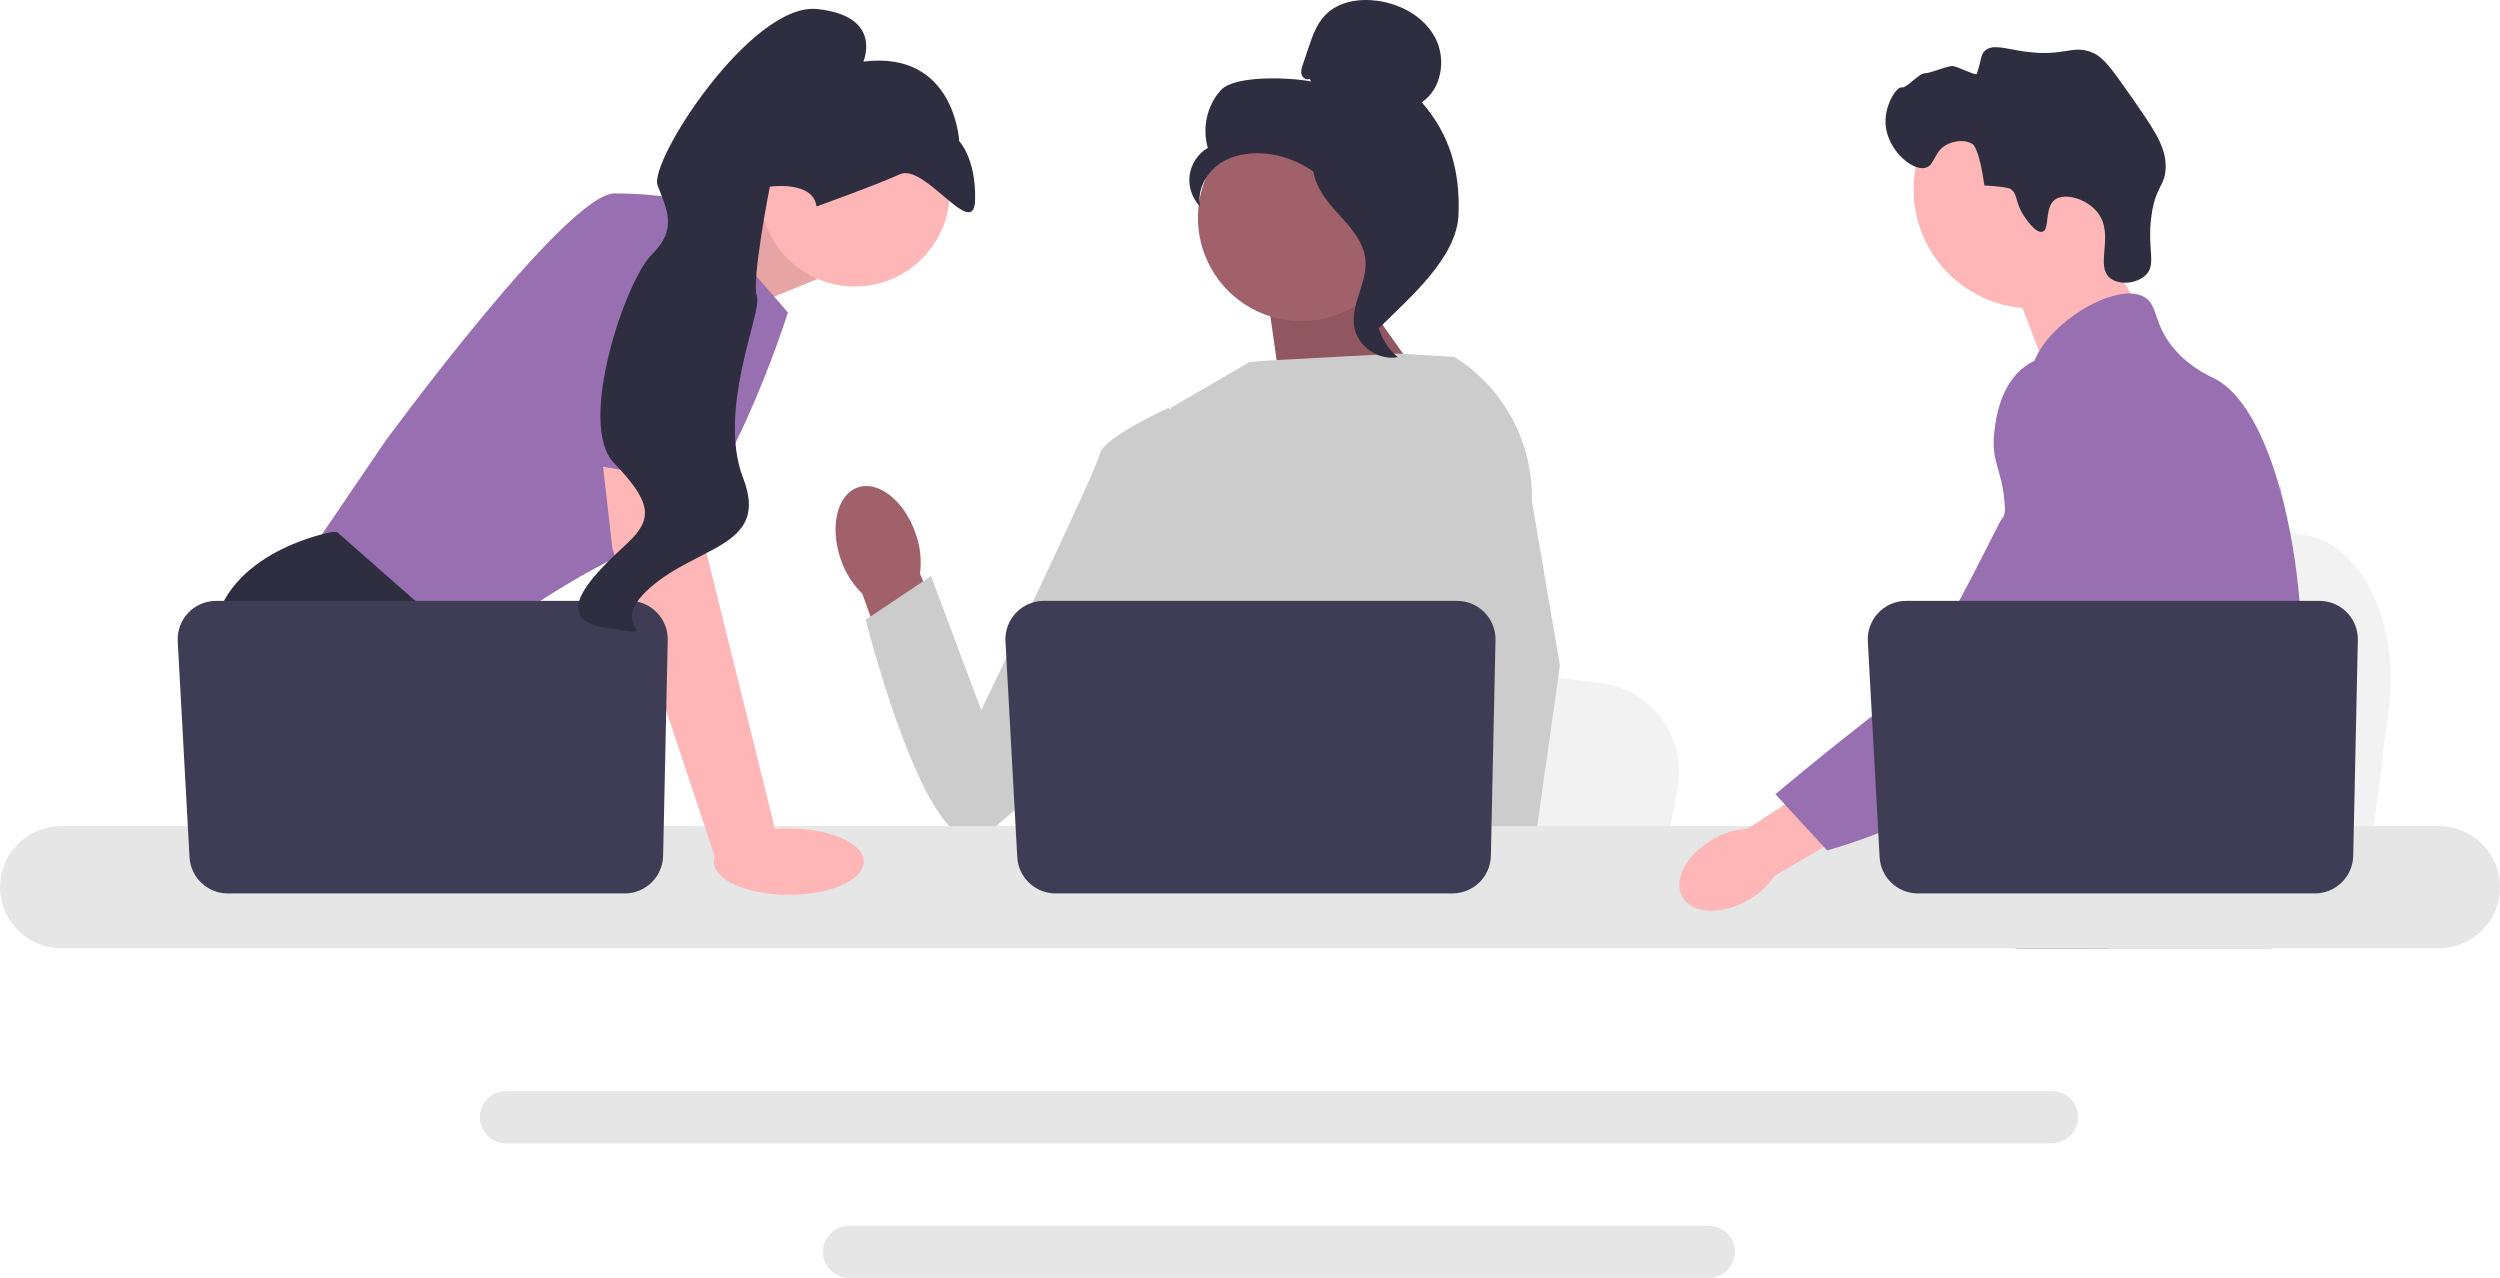
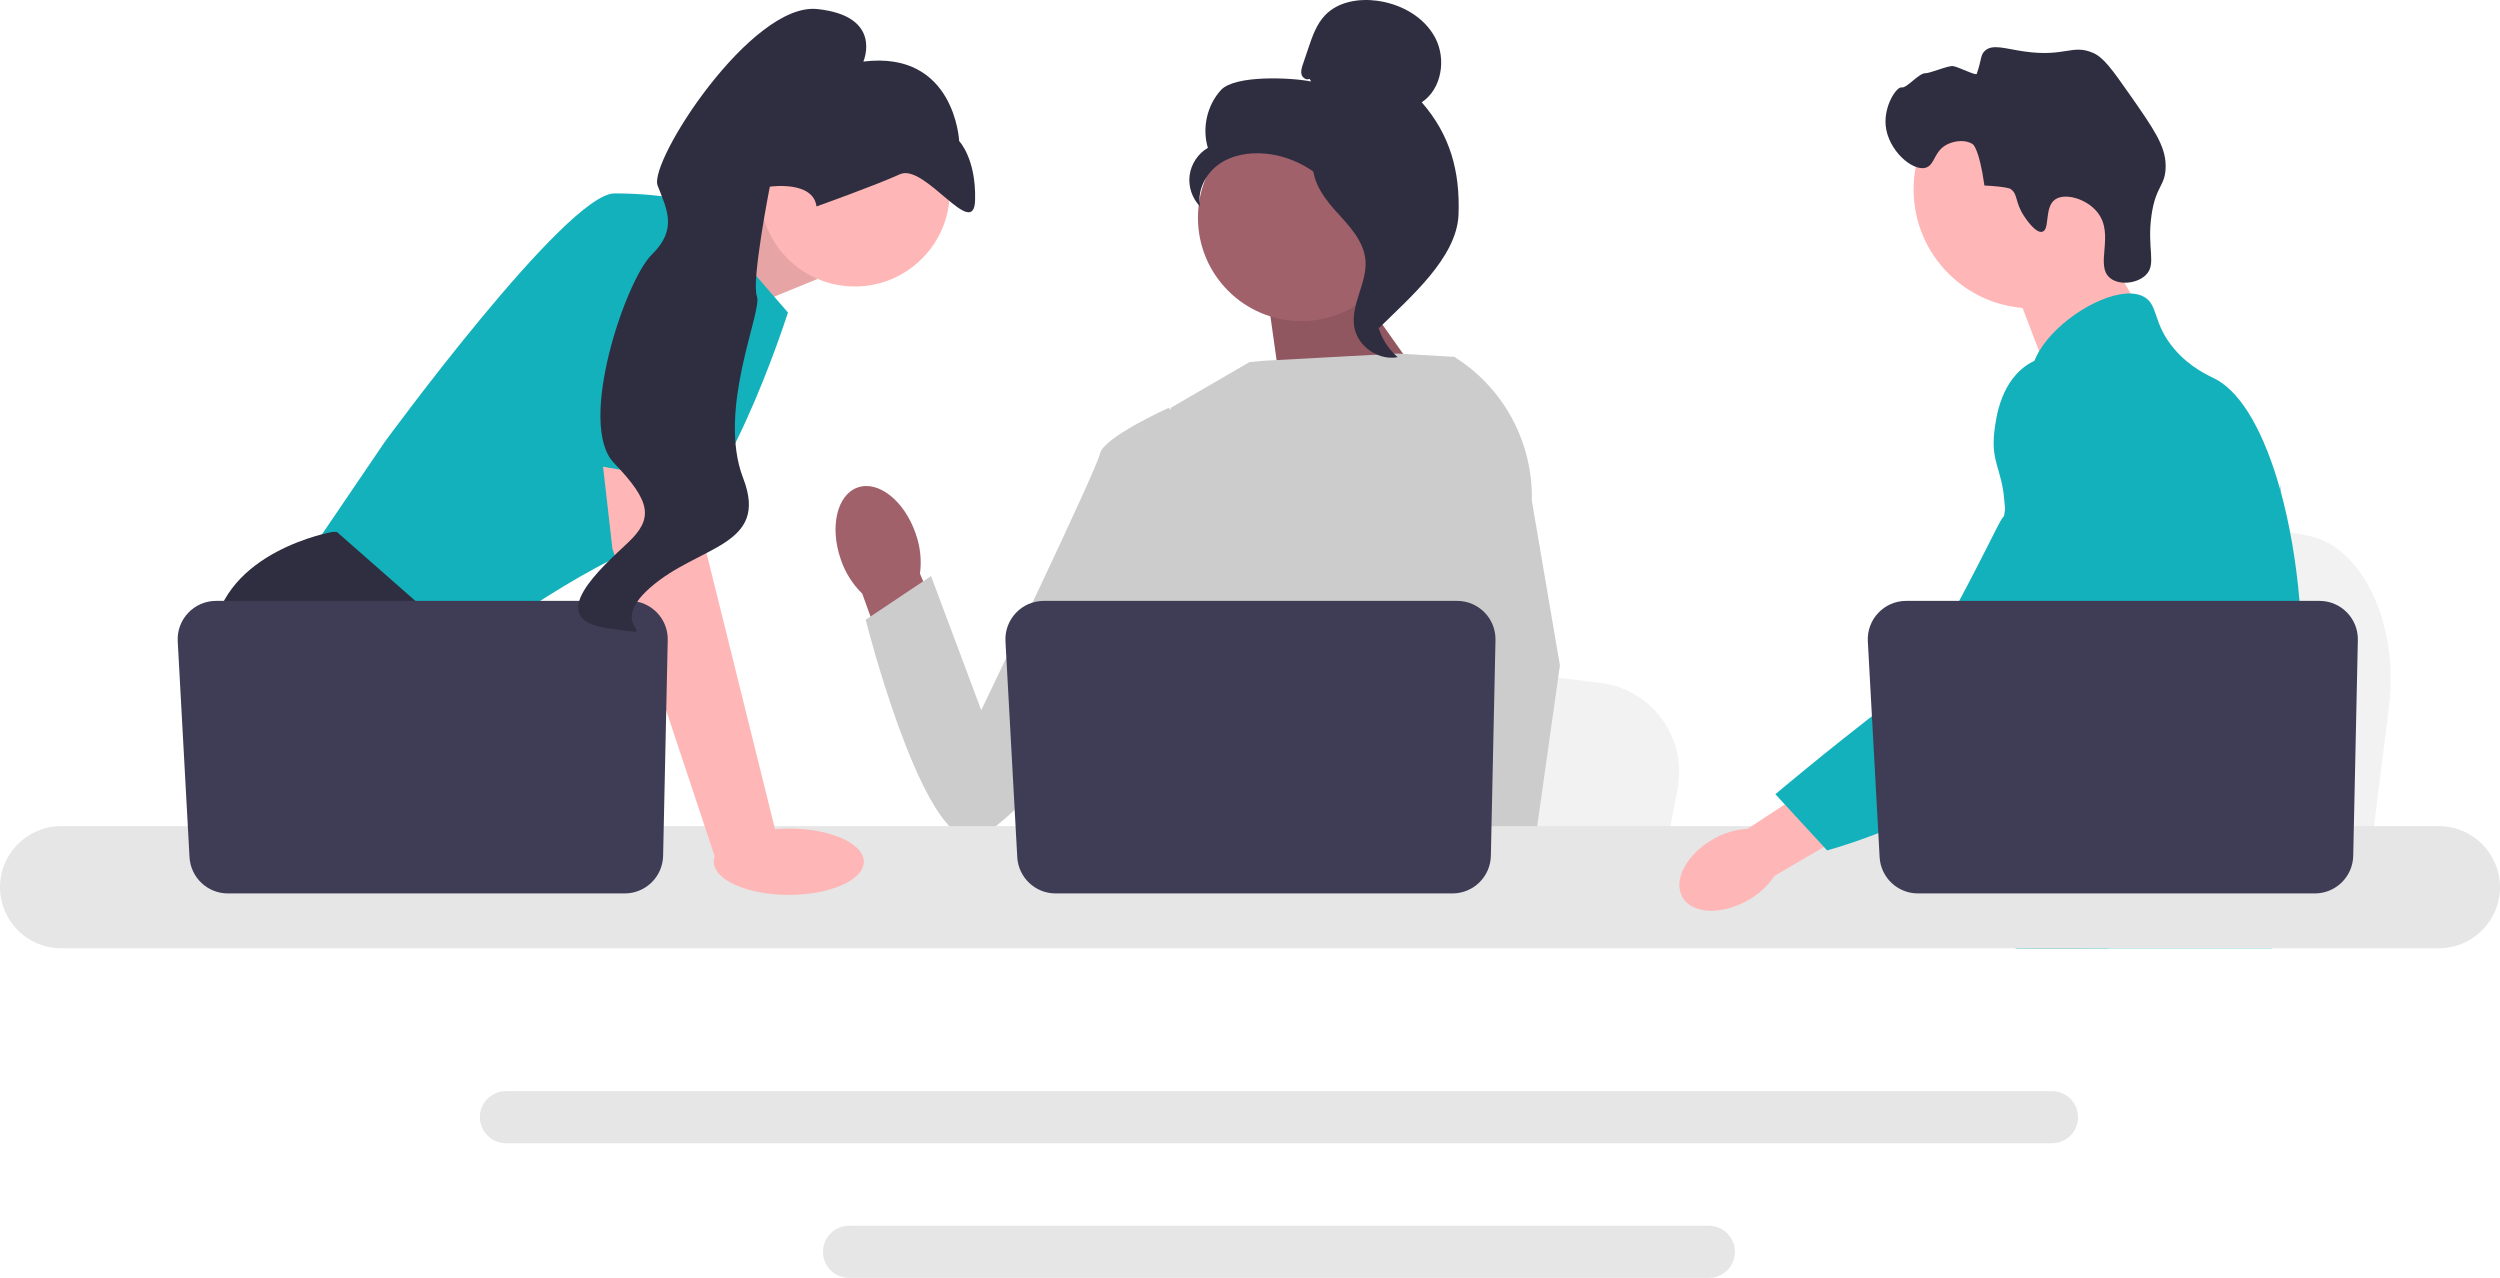
<svg xmlns="http://www.w3.org/2000/svg" width="866.81" height="443.068" viewBox="0 0 866.81 443.068">
  <path d="M828.335,244.952l-2.715,21.622-6.739,53.704h-135.383c1.057-12.037,2.502-29.362,4.046-48.065,.152-1.868,.312-3.748,.464-5.639,3.872-47.014,8.108-100.216,8.108-100.216l17.799,3.316,34.532,6.421,14.071,2.615,37.681,7.017c18.787,3.491,31.71,30.693,28.135,59.226Z" fill="#f2f2f2" />
  <polygon points="725.93 79.358 742.579 108.492 710.58 131.169 696.93 95.358 725.93 79.358" fill="#ffb6b6" />
  <circle cx="704.735" cy="65.675" r="41.244" fill="#ffb6b6" />
  <path d="M701.774,74.896c-3.275-4.984-1.99-7.591-4.731-9.423-0-0-1.103-.737-8.999-1.157h0c-1.768-12.724-3.975-14.267-3.975-14.267-2.543-1.778-6.318-1.201-8.666-.113-4.966,2.3-4.391,7.269-7.735,8.22-4.619,1.314-13.024-6.092-13.852-14.569-.675-6.915,3.78-13.631,5.547-13.276,1.752,.352,5.947-5.003,8.212-4.92,1.547,.056,7.867-2.691,9.567-2.476,1.857,.235,7.978,3.429,8.234,2.699,1.773-5.072,1.252-6.479,2.756-7.93,2.665-2.571,7.026-.781,13.866,.181,14.074,1.978,16.531-2.663,23.743,.483,3.644,1.589,6.692,5.874,12.641,14.38,8.319,11.895,12.479,17.842,12.506,24.779,.027,7.074-3.398,6.625-4.903,17.098-1.675,11.658,1.884,16.989-2.004,20.777-3.005,2.927-9.113,3.622-12.322,1.053-5.494-4.399,1.696-15.012-4.384-22.767-3.732-4.76-11.238-6.878-14.676-4.525-3.888,2.66-1.746,10.469-4.48,11.21-2.341,.634-5.772-4.588-6.343-5.457Z" fill="#2f2e41" />
-   <path d="M797.85,237.338c-1.15,19.67-5.72,25.88-7.32,49.11-.35,5.1-.56,11.02-.56,18.08,0,1.8,.01,3.54,.01,5.24,0,3.62-.069,7.04-.49,10.51-.319,2.77-.869,5.56-1.779,8.5h-88.83c-.01-.02-.01-.04-.021-.06-.52-2.26-.85-4.42-1.1-6.49-.08-.66-.15-1.31-.21-1.95-.08-.75-.15-1.49-.22-2.22-.271-2.91-.54-5.66-1.181-8.29-.859-3.63-2.42-7.05-5.62-10.35-1.31-1.35-2.619-2.4-3.899-3.32-.25-.17-.49-.34-.74-.51-3.54-2.43-6.89-4.18-9.79-9.14-.05-.07-.09-.15-.13-.22-.5-.87-1.8-3.15-2.74-6.19-.99-3.16-1.59-7.13-.51-11.19,2.57-9.62,12.09-10.58,19.87-20.3,.84-1.05,1.67-2.21,2.46-3.5,3.52-5.72,4.47-10.76,5.59-16.75,.18-.97,.34-1.93,.47-2.86,.101-.7,.19-1.39,.261-2.07,.619-5.71,.319-10.63-.41-15.03-2.38-14.41-9.4-23.33-4.44-36.26,1.561-4.06,3.771-7.11,6-9.72,4.72-5.53,9.57-9.12,8.73-16.26-.851-7.2-6.311-8.19-6.92-14.48-.311-3.18,.729-6.53,2.68-9.82v-.01c6.24-10.59,21.82-20.34,31.72-20.03,1.83,.05,3.45,.46,4.8,1.25,4.891,2.88,2.851,9.17,10.341,17.99,5.569,6.55,11.869,9.17,14.26,10.41,9.47,4.94,17.17,19.51,22.399,38.14,.04,.14,.08,.28,.12,.43,3.23,11.67,5.511,24.92,6.641,38.36,.479,5.69,.76,11.41,.819,17.07,.051,4.52-.05,8.44-.26,11.93Z" fill="#9870b1" />
+   <path d="M797.85,237.338c-1.15,19.67-5.72,25.88-7.32,49.11-.35,5.1-.56,11.02-.56,18.08,0,1.8,.01,3.54,.01,5.24,0,3.62-.069,7.04-.49,10.51-.319,2.77-.869,5.56-1.779,8.5h-88.83c-.01-.02-.01-.04-.021-.06-.52-2.26-.85-4.42-1.1-6.49-.08-.66-.15-1.31-.21-1.95-.08-.75-.15-1.49-.22-2.22-.271-2.91-.54-5.66-1.181-8.29-.859-3.63-2.42-7.05-5.62-10.35-1.31-1.35-2.619-2.4-3.899-3.32-.25-.17-.49-.34-.74-.51-3.54-2.43-6.89-4.18-9.79-9.14-.05-.07-.09-.15-.13-.22-.5-.87-1.8-3.15-2.74-6.19-.99-3.16-1.59-7.13-.51-11.19,2.57-9.62,12.09-10.58,19.87-20.3,.84-1.05,1.67-2.21,2.46-3.5,3.52-5.72,4.47-10.76,5.59-16.75,.18-.97,.34-1.93,.47-2.86,.101-.7,.19-1.39,.261-2.07,.619-5.71,.319-10.63-.41-15.03-2.38-14.41-9.4-23.33-4.44-36.26,1.561-4.06,3.771-7.11,6-9.72,4.72-5.53,9.57-9.12,8.73-16.26-.851-7.2-6.311-8.19-6.92-14.48-.311-3.18,.729-6.53,2.68-9.82v-.01c6.24-10.59,21.82-20.34,31.72-20.03,1.83,.05,3.45,.46,4.8,1.25,4.891,2.88,2.851,9.17,10.341,17.99,5.569,6.55,11.869,9.17,14.26,10.41,9.47,4.94,17.17,19.51,22.399,38.14,.04,.14,.08,.28,.12,.43,3.23,11.67,5.511,24.92,6.641,38.36,.479,5.69,.76,11.41,.819,17.07,.051,4.52-.05,8.44-.26,11.93Z" fill="#13B1BC" />
  <g>
    <polygon points="731.331 304.728 729.52 309.768 728.38 312.927 725.74 320.278 722.68 328.778 703.01 328.778 706.31 320.278 707.84 316.318 710.38 309.768 714.64 298.768 731.331 304.728" fill="#ffb6b6" />
-     <path d="M790.84,167.827c-.05,.65-.12,1.37-.19,2.15-.779,7.94-2.62,22.15-5.31,38.36-1.42,8.55-3.08,17.66-4.95,26.71-4.02,19.53-9.02,38.76-14.67,51.4-1.01,2.28-2.05,4.34-3.11,6.16-.81,1.39-1.66,2.76-2.55,4.11-2.88,4.43-6.11,8.63-9.46,12.55-.13,.17-.28,.33-.43,.5-.54,.64-1.101,1.27-1.66,1.9-2.74,3.09-5.54,5.97-8.25,8.61-3.3,3.22-6.48,6.07-9.33,8.5h-31.94l-.13-.06-4.6-2.04s1.31-1.54,3.5-4.45c.45-.59,.93-1.24,1.45-1.95,.64-.87,1.33-1.83,2.069-2.87,1.54-2.18,3.29-4.74,5.17-7.64,3.641-5.61,7.79-12.51,11.98-20.5,.48-.93,.97-1.87,1.46-2.82,.01-.03,.03-.06,.04-.09,.83-1.62,1.65-3.29,2.47-4.99,6.95-14.46,8.94-26.46,9.511-30.35,.8-5.5,1.909-13.19,1.609-21.65-.2-5.58-1.01-11.48-2.939-17.34v-.01c-.4-1.23-.851-2.46-1.36-3.68-.91-2.19-1.99-4.35-3.271-6.48-5.649-9.38-10.239-9.77-13.89-19.99-1.08-3.03-3.53-9.87-2.78-17.09v-.01c.091-.89,.24-1.79,.44-2.69v-.01c.05-.25,.12-.51,.19-.76,.569-2.21,1.51-4.4,2.939-6.48,2.79-4.04,6.6-6.44,10.01-7.87l.011-.01c3.939-1.64,7.34-1.99,8-2.05,14.609-1.3,25.939,10.98,32.13,17.69,2.39,2.59,4.58,4.76,6.58,6.53,15.569,13.9,19.84,5.02,20.949,.43,.17-.71,.261-1.32,.311-1.72Z" fill="#9870b1" />
-     <path d="M790.89,167.308c0,.05-.01,.22-.05,.5,.02-.15,.03-.3,.04-.44,0-.03,0-.05,.01-.06Z" fill="#9870b1" />
+     <path d="M790.84,167.827c-.05,.65-.12,1.37-.19,2.15-.779,7.94-2.62,22.15-5.31,38.36-1.42,8.55-3.08,17.66-4.95,26.71-4.02,19.53-9.02,38.76-14.67,51.4-1.01,2.28-2.05,4.34-3.11,6.16-.81,1.39-1.66,2.76-2.55,4.11-2.88,4.43-6.11,8.63-9.46,12.55-.13,.17-.28,.33-.43,.5-.54,.64-1.101,1.27-1.66,1.9-2.74,3.09-5.54,5.97-8.25,8.61-3.3,3.22-6.48,6.07-9.33,8.5h-31.94l-.13-.06-4.6-2.04s1.31-1.54,3.5-4.45c.45-.59,.93-1.24,1.45-1.95,.64-.87,1.33-1.83,2.069-2.87,1.54-2.18,3.29-4.74,5.17-7.64,3.641-5.61,7.79-12.51,11.98-20.5,.48-.93,.97-1.87,1.46-2.82,.01-.03,.03-.06,.04-.09,.83-1.62,1.65-3.29,2.47-4.99,6.95-14.46,8.94-26.46,9.511-30.35,.8-5.5,1.909-13.19,1.609-21.65-.2-5.58-1.01-11.48-2.939-17.34v-.01c-.4-1.23-.851-2.46-1.36-3.68-.91-2.19-1.99-4.35-3.271-6.48-5.649-9.38-10.239-9.77-13.89-19.99-1.08-3.03-3.53-9.87-2.78-17.09v-.01c.091-.89,.24-1.79,.44-2.69v-.01c.05-.25,.12-.51,.19-.76,.569-2.21,1.51-4.4,2.939-6.48,2.79-4.04,6.6-6.44,10.01-7.87l.011-.01c3.939-1.64,7.34-1.99,8-2.05,14.609-1.3,25.939,10.98,32.13,17.69,2.39,2.59,4.58,4.76,6.58,6.53,15.569,13.9,19.84,5.02,20.949,.43,.17-.71,.261-1.32,.311-1.72Z" fill="#13B1BC" />
+     <path d="M790.89,167.308c0,.05-.01,.22-.05,.5,.02-.15,.03-.3,.04-.44,0-.03,0-.05,.01-.06Z" fill="#13B1BC" />
  </g>
  <path d="M711.47,378.318H175.42c-4.98,0-9.04,4.05-9.04,9.03,0,4.99,4.06,9.04,9.04,9.04H711.47c4.979,0,9.03-4.05,9.03-9.04,0-4.98-4.051-9.03-9.03-9.03Z" fill="#e6e6e6" />
  <path d="M592.51,424.998H294.37c-4.98,0-9.03,4.05-9.03,9.03s4.05,9.04,9.03,9.04h298.14c4.98,0,9.04-4.06,9.04-9.04s-4.06-9.03-9.04-9.03Z" fill="#e6e6e6" />
  <polygon points="235.069 81.275 268.853 67.057 283.344 96.762 247.842 111.253 235.069 81.275" fill="#ffb6b6" />
  <polygon points="235.069 81.275 268.853 67.057 283.344 96.762 247.842 111.253 235.069 81.275" opacity=".1" />
-   <path d="M239.872,69.955l33.328,38.4s-23.185,73.177-46.369,79.698-65.932,38.4-65.932,38.4l-53.615-34.777,26.083-38.4s63.034-86.218,79.698-86.218c16.664,0,26.807,2.898,26.807,2.898Z" fill="#9870b1" />
+   <path d="M239.872,69.955l33.328,38.4s-23.185,73.177-46.369,79.698-65.932,38.4-65.932,38.4l-53.615-34.777,26.083-38.4s63.034-86.218,79.698-86.218c16.664,0,26.807,2.898,26.807,2.898Z" fill="#13B1BC" />
  <path d="M194.843,320.278H117.261l-4.905-6.557-20.026-26.771-4.608-6.158s-17.389-31.879-13.766-60.86c3.623-28.981,41.298-35.502,41.298-35.502h1.55l46.123,40.53-2.753,37.719,14.606,24.272,20.062,33.328Z" fill="#2f2e41" />
  <polygon points="133.15 320.278 112.356 320.278 112.356 289.486 133.15 320.278" fill="#2f2e41" />
  <path d="M581.644,273.532l-2.587,13.418-6.419,33.328h-128.958c1.007-7.47,2.384-18.222,3.854-29.829,.145-1.159,.297-2.326,.442-3.499,3.688-29.177,7.723-62.193,7.723-62.193l16.954,2.058,32.893,3.985,13.404,1.623,35.893,4.354c17.896,2.166,30.205,19.048,26.8,36.755Z" fill="#f2f2f2" />
  <path d="M764.144,320.278h-69.945c1.065-1.253,1.666-1.978,1.666-1.978l20.968-3.463,43.203-7.129s1.971,5.093,4.108,12.571Z" fill="#2f2e41" />
  <polygon points="467.455 95.766 497.873 138.784 444.814 140.369 439.119 99.942 467.455 95.766" fill="#a0616a" />
  <polygon points="467.455 95.766 497.873 138.784 444.814 140.369 439.119 99.942 467.455 95.766" opacity=".1" />
  <path id="uuid-ae755ff6-bb09-410e-86b1-7d1b81a37005-213" d="M317.446,184.896c-3.903-11.259-12.876-18.372-20.041-15.887-7.165,2.485-9.808,13.625-5.902,24.888,1.499,4.52,4.058,8.616,7.464,11.945l17.14,47.497,22.117-8.518-19.245-45.919c.615-4.724,.089-9.526-1.533-14.005Z" fill="#a0616a" />
  <path d="M523.347,162.977l-.042,43.841-4.079,16.193-8.39,33.306-6.108,30.633-4.55,22.822-1.623,8.151c-1.224,.819-2.442,1.601-3.659,2.355h-105.976c-6.021-3.615-9.39-6.427-9.39-6.427,0,0,1.666-1.565,3.572-4.079,3.217-4.246,7.108-11.201,4.724-17.845-.5-1.391-.63-3.086-.478-4.977,.971-12.476,14.056-33.574,14.056-33.574l-2.71-31.314-1.188-13.722,8.378-66.91,27.307-15.874,4.714-.456,46.536-2.514,19.234,1.108,.877,.239,18.794,39.045Z" fill="#ccc" />
  <g>
    <polygon points="525.414 320.278 502.229 320.278 501.208 309.772 501.186 309.562 507.75 309.113 524.827 307.947 525.124 314.235 525.356 319.061 525.414 320.278" fill="#ffb6b6" />
    <path d="M531.121,173.576l9.739,57.143-7.948,56.23-1.239,8.752-2.188,15.454-.674,4.753,.022,.514,.167,3.855h-27.532l-1.014-10.506-.087-.942-2.072-21.518-.036-.362-4.398-45.63,8.622-32.98,.638-2.427v-.007l3.751-56.469-2.905-25.663-.029-.239c.058,.036,.109,.073,.167,.109,.152,.094,.304,.188,.449,.29,16.925,10.737,27.01,29.575,26.568,49.644Z" fill="#ccc" />
  </g>
  <path d="M415.748,152.379l-10.587-10.951s-22.664,10.218-23.794,15.886c-1.13,5.669-41.146,88.926-41.146,88.926l-17.41-46.499-22.662,15.13s18.184,72.192,35.19,75.581,74.002-85.446,74.002-85.446l6.408-52.628Z" fill="#ccc" />
  <path d="M845.64,286.447H21.16c-11.67,0-21.16,9.5-21.16,21.17s9.49,21.16,21.16,21.16H845.64c11.67,0,21.17-9.49,21.17-21.16s-9.5-21.17-21.17-21.17Z" fill="#e6e6e6" />
  <path d="M518.522,221.94l-1.603,74.802c-.155,7.241-6.07,13.03-13.312,13.03h-137.603c-7.071,0-12.91-5.528-13.296-12.589l-4.089-74.802c-.417-7.628,5.656-14.042,13.296-14.042h143.295c7.466,0,13.472,6.137,13.312,13.601Z" fill="#3f3d56" />
  <circle cx="296.385" cy="66.41" r="32.922" fill="#ffb6b6" />
  <polygon points="241.321 152.551 244.944 191.675 269.578 290.935 248.296 298.394 212.34 190.226 207.374 146.755 241.321 152.551" fill="#ffb6b6" />
  <path d="M231.522,221.94l-1.603,74.802c-.155,7.241-6.07,13.03-13.312,13.03H79.004c-7.071,0-12.91-5.528-13.296-12.589l-4.089-74.802c-.417-7.628,5.656-14.042,13.296-14.042H218.21c7.466,0,13.472,6.137,13.312,13.601Z" fill="#3f3d56" />
  <ellipse cx="273.5" cy="298.778" rx="26" ry="11.5" fill="#ffb6b6" />
-   <path d="M190.242,158.532l14.853-79.158s41.298-5.796,42.747,7.97-1.035,81.042-1.035,81.042l-56.564-9.853Z" fill="#9870b1" />
+   <path d="M190.242,158.532l14.853-79.158s41.298-5.796,42.747,7.97-1.035,81.042-1.035,81.042l-56.564-9.853Z" fill="#13B1BC" />
  <path d="M283.095,71.586s20.365-7.268,28.956-11.179c8.591-3.911,25.657,23.366,26.037,8.96,.38-14.406-5.518-20.447-5.518-20.447,0,0-1.473-31.515-33.223-27.575,0,0,6.984-15.767-15.941-18.205-22.925-2.438-58.589,52.921-55.395,61.194,3.194,8.273,7.023,15.113-2.039,23.959-9.062,8.846-26.03,58.769-13.12,72.203,12.91,13.434,13.758,19.264,4.912,27.621-8.846,8.358-29.754,26.53-7.147,29.685,22.607,3.155-2.068,.799,14.786-14.026,16.854-14.825,41.447-14.219,32.265-38.005-9.183-23.785,6.771-57.869,4.775-63.04-1.996-5.171,4.473-38.005,4.473-38.005,0,0,15.055-2.212,16.181,6.86Z" fill="#2f2e41" />
  <g>
    <circle cx="451.191" cy="75.499" r="35.838" fill="#a0616a" />
    <path d="M454.051,27.317c-1.037,.605-2.426-.311-2.759-1.464-.333-1.154,.055-2.379,.439-3.516l1.934-5.727c1.371-4.062,2.827-8.266,5.797-11.357,4.483-4.666,11.607-5.853,18.02-4.993,8.236,1.104,16.362,5.564,20.191,12.939,3.829,7.375,2.199,17.665-4.72,22.266,9.862,11.303,13.3,23.901,12.757,38.892-.543,14.991-16.879,28.788-27.533,39.348-2.379-1.442-4.542-8.201-3.234-10.656,1.308-2.455-.566-5.3,1.054-7.561,1.62-2.262,2.976,1.34,1.338-.909-1.034-1.419,3.001-4.684,1.464-5.533-7.432-4.108-9.903-13.371-14.571-20.465-5.63-8.556-15.265-14.35-25.462-15.312-5.617-.53-11.55,.43-16.154,3.691-4.604,3.261-7.585,9.089-6.517,14.629-2.765-2.808-4.141-6.922-3.622-10.828,.519-3.906,2.922-7.518,6.325-9.506-2.069-6.841-.297-14.711,4.505-20.005,4.802-5.294,24.28-4.392,31.291-2.999l-.542-.93Z" fill="#2f2e41" />
    <path d="M455.14,53.475c9.285,1.002,15.989,9.045,21.65,16.473,3.263,4.281,6.681,9.009,6.599,14.391-.083,5.441-3.721,10.109-5.46,15.265-2.842,8.429-.072,18.457,6.693,24.233-6.685,1.269-13.911-3.744-15.065-10.449-1.343-7.806,4.574-15.34,3.873-23.23-.617-6.951-6.095-12.301-10.752-17.498-4.657-5.197-9.03-12.094-6.888-18.735l-.65-.45Z" fill="#2f2e41" />
  </g>
  <g>
    <path id="uuid-aec20554-f6ec-4c5b-9d97-717cd04239bf-214" d="M593.947,290.977c-9.197,5.231-13.952,14.216-10.623,20.069,3.33,5.852,13.483,6.355,22.683,1.121,3.703-2.04,6.864-4.938,9.218-8.45l38.687-22.656-11.019-17.928-36.969,24.238c-4.223,.228-8.331,1.465-11.978,3.607Z" fill="#ffb6b6" />
-     <path d="M724.935,124.841c-1.156-.458-11.3-4.3-20.561,.772-10.638,5.826-12.281,19.126-12.858,23.791-1.331,10.776,2.591,13.191,3.419,24.101,1.549,20.41,5.633-2.874-.889,6.442-2.258,3.225-25.317,53.198-38.034,62.986-24.733,19.037-40.439,32.444-40.439,32.444l17.93,19.477s28.333-7.549,53.376-23.81c25.688-16.68,38.532-25.02,48.469-41.335,.856-1.405,21.331-36.176,10.335-74.624-2.508-8.77-7.104-24.839-20.747-30.245Z" fill="#9870b1" />
+     <path d="M724.935,124.841c-1.156-.458-11.3-4.3-20.561,.772-10.638,5.826-12.281,19.126-12.858,23.791-1.331,10.776,2.591,13.191,3.419,24.101,1.549,20.41,5.633-2.874-.889,6.442-2.258,3.225-25.317,53.198-38.034,62.986-24.733,19.037-40.439,32.444-40.439,32.444l17.93,19.477s28.333-7.549,53.376-23.81c25.688-16.68,38.532-25.02,48.469-41.335,.856-1.405,21.331-36.176,10.335-74.624-2.508-8.77-7.104-24.839-20.747-30.245Z" fill="#13B1BC" />
  </g>
  <path d="M817.522,221.94l-1.603,74.802c-.155,7.241-6.07,13.03-13.312,13.03h-137.603c-7.071,0-12.91-5.528-13.296-12.589l-4.089-74.802c-.417-7.628,5.656-14.042,13.296-14.042h143.295c7.466,0,13.472,6.137,13.312,13.601Z" fill="#3f3d56" />
</svg>
